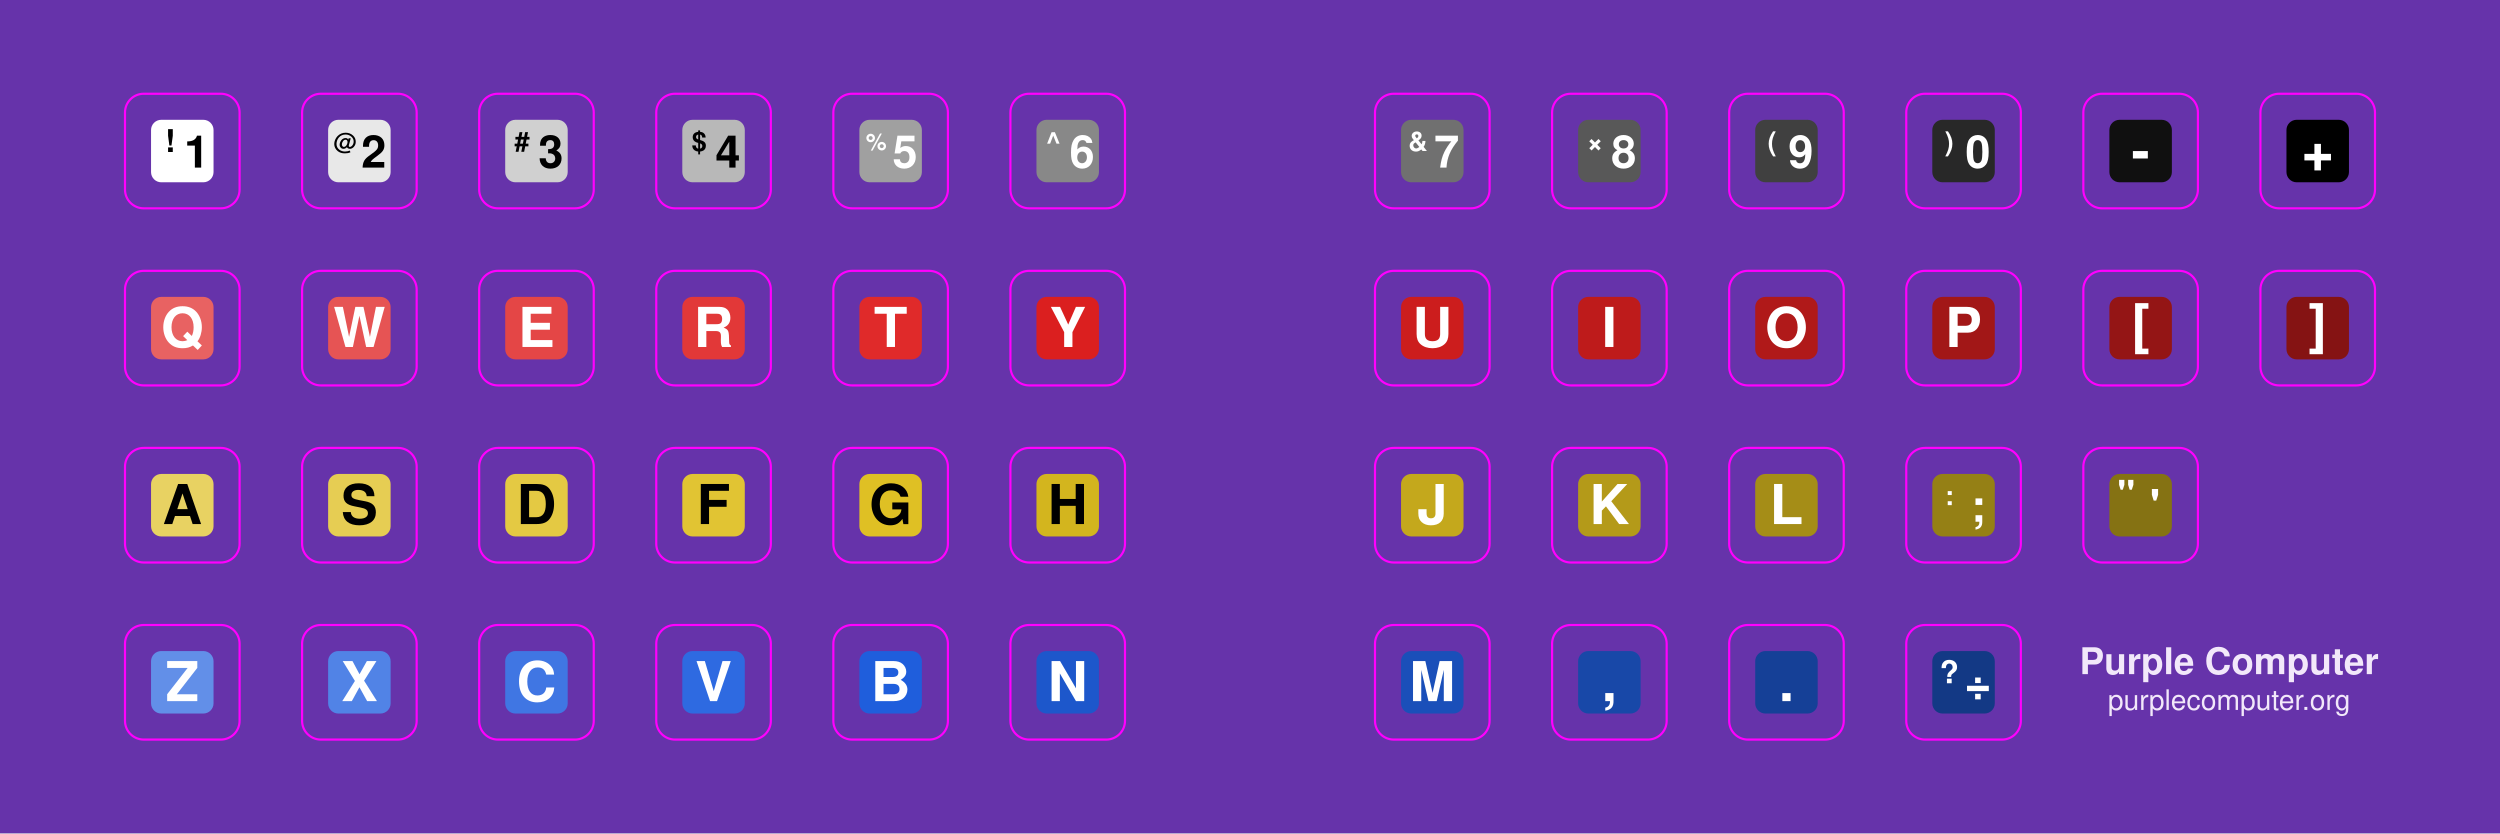
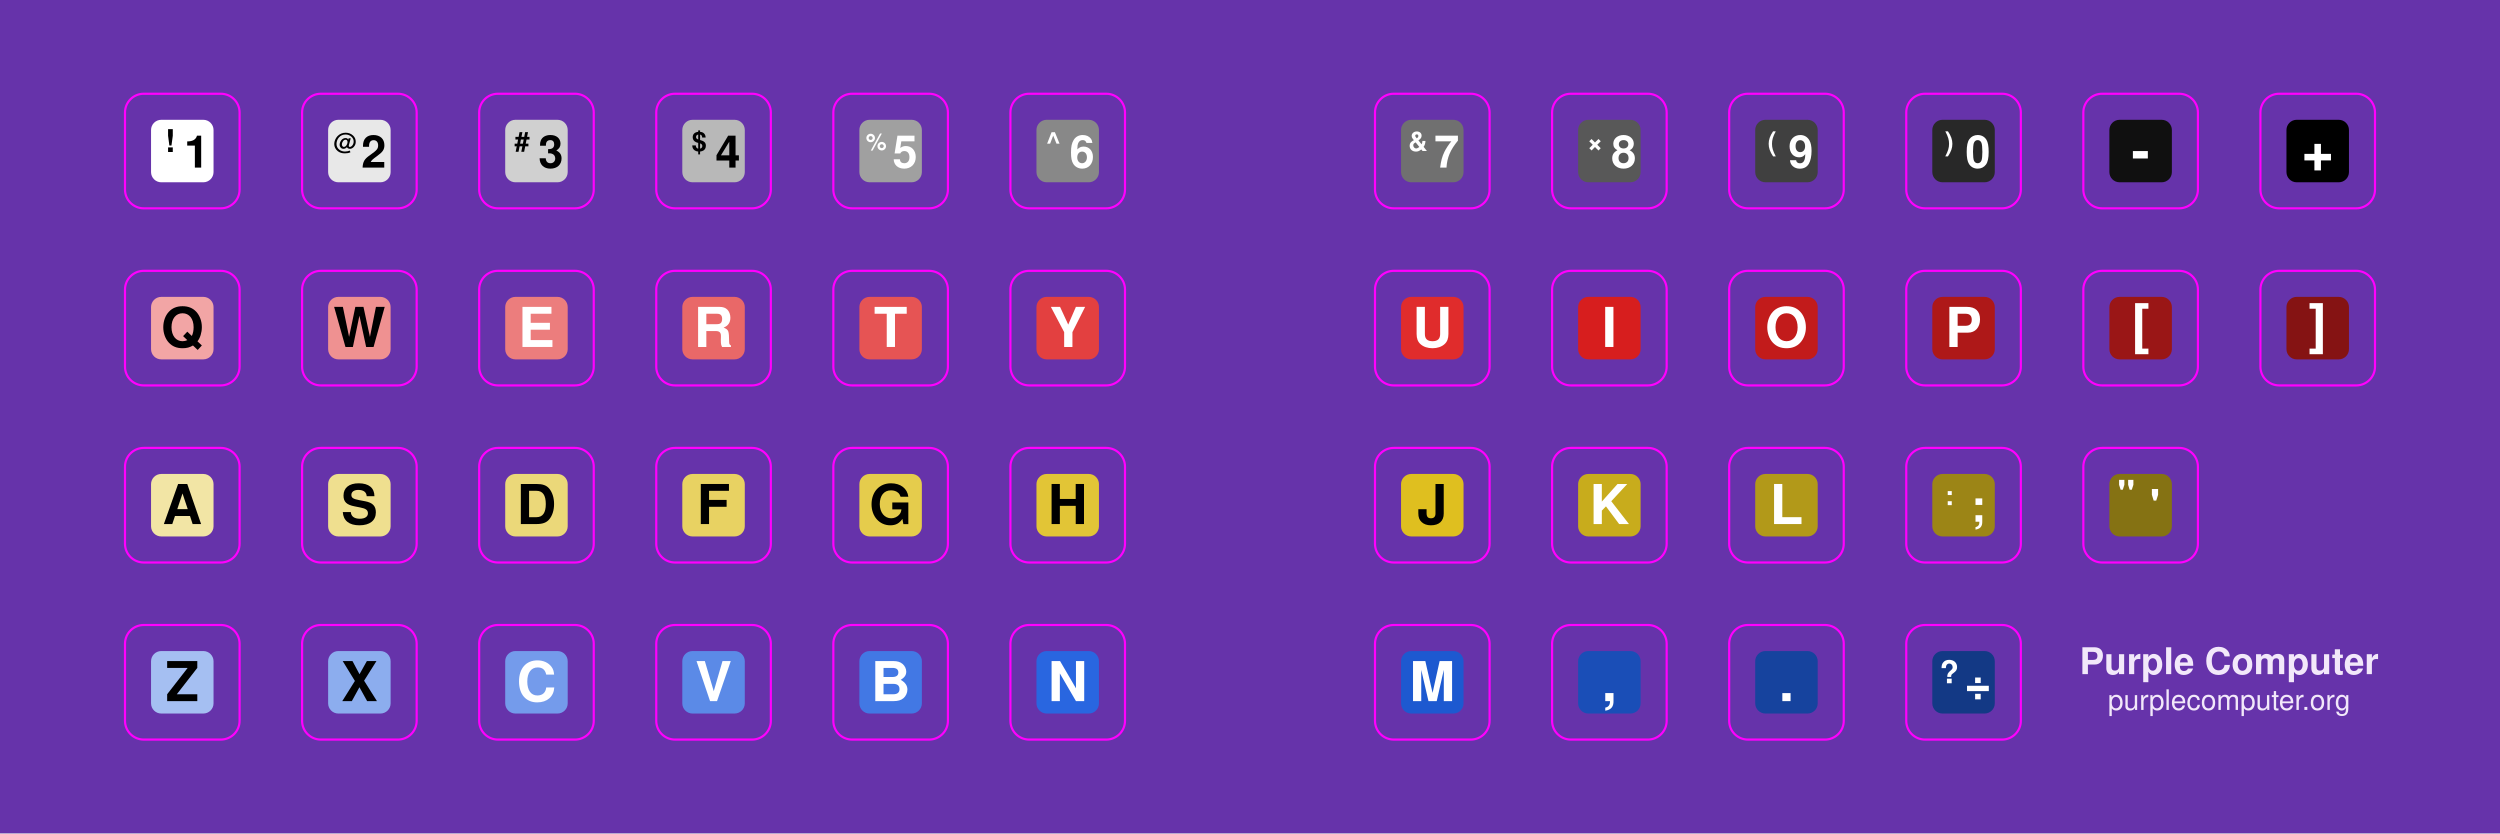
<svg xmlns="http://www.w3.org/2000/svg" width="12.0in" height="4.0in" viewBox="0 0 1152.0 384.0">
  <g id="guides">
    <rect x="0.5" y="0.5" width="1151.0" height="383.0" fill="none" stroke="#CCCCCC" stroke-width="1" />
    <line x1="576.0" y1="0" x2="576.0" y2="384.0" stroke="#CCCCCC" stroke-width="0.5" stroke-dasharray="4,4" />
  </g>
  <g id="art">
    <rect x="0" y="0" width="1152.0" height="384.0" fill="#6633AA" />
    <rect x="45.600" y="31.200" width="76.800" height="76.800" rx="20.640" ry="20.640" fill="#6633AA" stroke="none" />
    <rect x="69.600" y="55.200" width="28.800" height="28.800" rx="4.713" ry="4.713" fill="#FFFFFF" stroke="none" />
    <text x="90.624" y="72.480" fill="#000000" font-family="Nunito, Helvetica, Arial, sans-serif" font-weight="800" font-size="20.74" text-anchor="middle" dominant-baseline="central">1</text>
    <text x="78.240" y="66.720" fill="#000000" font-family="Nunito, Helvetica, Arial, sans-serif" font-weight="800" font-size="14.52" text-anchor="middle" dominant-baseline="central">!</text>
    <rect x="127.200" y="31.200" width="76.800" height="76.800" rx="20.640" ry="20.640" fill="#6633AA" stroke="none" />
    <rect x="151.200" y="55.200" width="28.800" height="28.800" rx="4.713" ry="4.713" fill="#E8E8E8" stroke="none" />
    <text x="172.224" y="72.480" fill="#000000" font-family="Nunito, Helvetica, Arial, sans-serif" font-weight="800" font-size="20.74" text-anchor="middle" dominant-baseline="central">2</text>
    <text x="158.976" y="66.720" fill="#000000" font-family="Nunito, Helvetica, Arial, sans-serif" font-weight="800" font-size="10.78" text-anchor="middle" dominant-baseline="central">@</text>
    <rect x="208.800" y="31.200" width="76.800" height="76.800" rx="20.640" ry="20.640" fill="#6633AA" stroke="none" />
    <rect x="232.800" y="55.200" width="28.800" height="28.800" rx="4.713" ry="4.713" fill="#D0D0D0" stroke="none" />
    <text x="253.824" y="72.480" fill="#000000" font-family="Nunito, Helvetica, Arial, sans-serif" font-weight="800" font-size="20.74" text-anchor="middle" dominant-baseline="central">3</text>
    <text x="240.576" y="66.720" fill="#000000" font-family="Nunito, Helvetica, Arial, sans-serif" font-weight="800" font-size="12.44" text-anchor="middle" dominant-baseline="central">#</text>
    <rect x="290.400" y="31.200" width="76.800" height="76.800" rx="20.640" ry="20.640" fill="#6633AA" stroke="none" />
    <rect x="314.400" y="55.200" width="28.800" height="28.800" rx="4.713" ry="4.713" fill="#B8B8B8" stroke="none" />
    <text x="335.424" y="72.480" fill="#000000" font-family="Nunito, Helvetica, Arial, sans-serif" font-weight="800" font-size="20.74" text-anchor="middle" dominant-baseline="central">4</text>
    <text x="322.176" y="66.720" fill="#000000" font-family="Nunito, Helvetica, Arial, sans-serif" font-weight="800" font-size="12.44" text-anchor="middle" dominant-baseline="central">$</text>
    <rect x="372.000" y="31.200" width="76.800" height="76.800" rx="20.640" ry="20.640" fill="#6633AA" stroke="none" />
    <rect x="396.000" y="55.200" width="28.800" height="28.800" rx="4.713" ry="4.713" fill="#A0A0A0" stroke="none" />
    <text x="417.024" y="72.480" fill="#FFFFFF" font-family="Nunito, Helvetica, Arial, sans-serif" font-weight="800" font-size="20.74" text-anchor="middle" dominant-baseline="central">5</text>
    <text x="403.776" y="66.720" fill="#FFFFFF" font-family="Nunito, Helvetica, Arial, sans-serif" font-weight="800" font-size="10.78" text-anchor="middle" dominant-baseline="central">%</text>
    <rect x="453.600" y="31.200" width="76.800" height="76.800" rx="20.640" ry="20.640" fill="#6633AA" stroke="none" />
    <rect x="477.600" y="55.200" width="28.800" height="28.800" rx="4.713" ry="4.713" fill="#888888" stroke="none" />
    <text x="498.624" y="72.480" fill="#FFFFFF" font-family="Nunito, Helvetica, Arial, sans-serif" font-weight="800" font-size="20.74" text-anchor="middle" dominant-baseline="central">6</text>
    <text x="485.376" y="66.720" fill="#FFFFFF" font-family="Nunito, Helvetica, Arial, sans-serif" font-weight="800" font-size="12.44" text-anchor="middle" dominant-baseline="central">^</text>
    <rect x="45.600" y="112.800" width="76.800" height="76.800" rx="20.640" ry="20.640" fill="#6633AA" stroke="none" />
-     <rect x="69.600" y="136.800" width="28.800" height="28.800" rx="4.713" ry="4.713" fill="#E86262" stroke="none" />
-     <text x="84.000" y="154.080" fill="#FFFFFF" font-family="Nunito, Helvetica, Arial, sans-serif" font-weight="800" font-size="25.34" text-anchor="middle" dominant-baseline="central">Q</text>
+     <rect x="69.600" y="136.800" width="28.800" height="28.800" rx="4.713" ry="4.713" fill="#F2A5A5" stroke="none" />
+     <text x="84.000" y="154.080" fill="#000000" font-family="Nunito, Helvetica, Arial, sans-serif" font-weight="800" font-size="25.34" text-anchor="middle" dominant-baseline="central">Q</text>
    <rect x="127.200" y="112.800" width="76.800" height="76.800" rx="20.640" ry="20.640" fill="#6633AA" stroke="none" />
-     <rect x="151.200" y="136.800" width="28.800" height="28.800" rx="4.713" ry="4.713" fill="#E65454" stroke="none" />
-     <text x="165.600" y="154.080" fill="#FFFFFF" font-family="Nunito, Helvetica, Arial, sans-serif" font-weight="800" font-size="25.34" text-anchor="middle" dominant-baseline="central">W</text>
+     <rect x="151.200" y="136.800" width="28.800" height="28.800" rx="4.713" ry="4.713" fill="#EF9191" stroke="none" />
+     <text x="165.600" y="154.080" fill="#000000" font-family="Nunito, Helvetica, Arial, sans-serif" font-weight="800" font-size="25.34" text-anchor="middle" dominant-baseline="central">W</text>
    <rect x="208.800" y="112.800" width="76.800" height="76.800" rx="20.640" ry="20.640" fill="#6633AA" stroke="none" />
-     <rect x="232.800" y="136.800" width="28.800" height="28.800" rx="4.713" ry="4.713" fill="#E44646" stroke="none" />
+     <rect x="232.800" y="136.800" width="28.800" height="28.800" rx="4.713" ry="4.713" fill="#EC7D7D" stroke="none" />
    <text x="247.200" y="154.080" fill="#FFFFFF" font-family="Nunito, Helvetica, Arial, sans-serif" font-weight="800" font-size="25.34" text-anchor="middle" dominant-baseline="central">E</text>
    <rect x="290.400" y="112.800" width="76.800" height="76.800" rx="20.640" ry="20.640" fill="#6633AA" stroke="none" />
-     <rect x="314.400" y="136.800" width="28.800" height="28.800" rx="4.713" ry="4.713" fill="#E23838" stroke="none" />
+     <rect x="314.400" y="136.800" width="28.800" height="28.800" rx="4.713" ry="4.713" fill="#E96868" stroke="none" />
    <text x="328.800" y="154.080" fill="#FFFFFF" font-family="Nunito, Helvetica, Arial, sans-serif" font-weight="800" font-size="25.34" text-anchor="middle" dominant-baseline="central">R</text>
    <rect x="372.000" y="112.800" width="76.800" height="76.800" rx="20.640" ry="20.640" fill="#6633AA" stroke="none" />
-     <rect x="396.000" y="136.800" width="28.800" height="28.800" rx="4.713" ry="4.713" fill="#E02A2A" stroke="none" />
+     <rect x="396.000" y="136.800" width="28.800" height="28.800" rx="4.713" ry="4.713" fill="#E65454" stroke="none" />
    <text x="410.400" y="154.080" fill="#FFFFFF" font-family="Nunito, Helvetica, Arial, sans-serif" font-weight="800" font-size="25.34" text-anchor="middle" dominant-baseline="central">T</text>
    <rect x="453.600" y="112.800" width="76.800" height="76.800" rx="20.640" ry="20.640" fill="#6633AA" stroke="none" />
-     <rect x="477.600" y="136.800" width="28.800" height="28.800" rx="4.713" ry="4.713" fill="#DB1F1F" stroke="none" />
+     <rect x="477.600" y="136.800" width="28.800" height="28.800" rx="4.713" ry="4.713" fill="#E34040" stroke="none" />
    <text x="492.000" y="154.080" fill="#FFFFFF" font-family="Nunito, Helvetica, Arial, sans-serif" font-weight="800" font-size="25.34" text-anchor="middle" dominant-baseline="central">Y</text>
    <rect x="45.600" y="194.400" width="76.800" height="76.800" rx="20.640" ry="20.640" fill="#6633AA" stroke="none" />
-     <rect x="69.600" y="218.400" width="28.800" height="28.800" rx="4.713" ry="4.713" fill="#E8D262" stroke="none" />
+     <rect x="69.600" y="218.400" width="28.800" height="28.800" rx="4.713" ry="4.713" fill="#F2E5A5" stroke="none" />
    <text x="84.000" y="235.680" fill="#000000" font-family="Nunito, Helvetica, Arial, sans-serif" font-weight="800" font-size="25.34" text-anchor="middle" dominant-baseline="central">A</text>
    <rect x="127.200" y="194.400" width="76.800" height="76.800" rx="20.640" ry="20.640" fill="#6633AA" stroke="none" />
-     <rect x="151.200" y="218.400" width="28.800" height="28.800" rx="4.713" ry="4.713" fill="#E6CD53" stroke="none" />
+     <rect x="151.200" y="218.400" width="28.800" height="28.800" rx="4.713" ry="4.713" fill="#EFDF8F" stroke="none" />
    <text x="165.600" y="235.680" fill="#000000" font-family="Nunito, Helvetica, Arial, sans-serif" font-weight="800" font-size="25.34" text-anchor="middle" dominant-baseline="central">S</text>
    <rect x="208.800" y="194.400" width="76.800" height="76.800" rx="20.640" ry="20.640" fill="#6633AA" stroke="none" />
-     <rect x="232.800" y="218.400" width="28.800" height="28.800" rx="4.713" ry="4.713" fill="#E4C943" stroke="none" />
+     <rect x="232.800" y="218.400" width="28.800" height="28.800" rx="4.713" ry="4.713" fill="#EBD879" stroke="none" />
    <text x="247.200" y="235.680" fill="#000000" font-family="Nunito, Helvetica, Arial, sans-serif" font-weight="800" font-size="25.34" text-anchor="middle" dominant-baseline="central">D</text>
    <rect x="290.400" y="194.400" width="76.800" height="76.800" rx="20.640" ry="20.640" fill="#6633AA" stroke="none" />
-     <rect x="314.400" y="218.400" width="28.800" height="28.800" rx="4.713" ry="4.713" fill="#E1C433" stroke="none" />
+     <rect x="314.400" y="218.400" width="28.800" height="28.800" rx="4.713" ry="4.713" fill="#E8D262" stroke="none" />
    <text x="328.800" y="235.680" fill="#000000" font-family="Nunito, Helvetica, Arial, sans-serif" font-weight="800" font-size="25.34" text-anchor="middle" dominant-baseline="central">F</text>
    <rect x="372.000" y="194.400" width="76.800" height="76.800" rx="20.640" ry="20.640" fill="#6633AA" stroke="none" />
-     <rect x="396.000" y="218.400" width="28.800" height="28.800" rx="4.713" ry="4.713" fill="#DFC024" stroke="none" />
+     <rect x="396.000" y="218.400" width="28.800" height="28.800" rx="4.713" ry="4.713" fill="#E5CC4C" stroke="none" />
    <text x="410.400" y="235.680" fill="#000000" font-family="Nunito, Helvetica, Arial, sans-serif" font-weight="800" font-size="25.34" text-anchor="middle" dominant-baseline="central">G</text>
    <rect x="453.600" y="194.400" width="76.800" height="76.800" rx="20.640" ry="20.640" fill="#6633AA" stroke="none" />
-     <rect x="477.600" y="218.400" width="28.800" height="28.800" rx="4.713" ry="4.713" fill="#D3B51E" stroke="none" />
+     <rect x="477.600" y="218.400" width="28.800" height="28.800" rx="4.713" ry="4.713" fill="#E2C536" stroke="none" />
    <text x="492.000" y="235.680" fill="#000000" font-family="Nunito, Helvetica, Arial, sans-serif" font-weight="800" font-size="25.34" text-anchor="middle" dominant-baseline="central">H</text>
    <rect x="45.600" y="276.000" width="76.800" height="76.800" rx="20.640" ry="20.640" fill="#6633AA" stroke="none" />
-     <rect x="69.600" y="300.000" width="28.800" height="28.800" rx="4.713" ry="4.713" fill="#628FE8" stroke="none" />
-     <text x="84.000" y="317.280" fill="#FFFFFF" font-family="Nunito, Helvetica, Arial, sans-serif" font-weight="800" font-size="25.34" text-anchor="middle" dominant-baseline="central">Z</text>
+     <rect x="69.600" y="300.000" width="28.800" height="28.800" rx="4.713" ry="4.713" fill="#A5BFF2" stroke="none" />
+     <text x="84.000" y="317.280" fill="#000000" font-family="Nunito, Helvetica, Arial, sans-serif" font-weight="800" font-size="25.34" text-anchor="middle" dominant-baseline="central">Z</text>
    <rect x="127.200" y="276.000" width="76.800" height="76.800" rx="20.640" ry="20.640" fill="#6633AA" stroke="none" />
-     <rect x="151.200" y="300.000" width="28.800" height="28.800" rx="4.713" ry="4.713" fill="#5183E6" stroke="none" />
-     <text x="165.600" y="317.280" fill="#FFFFFF" font-family="Nunito, Helvetica, Arial, sans-serif" font-weight="800" font-size="25.34" text-anchor="middle" dominant-baseline="central">X</text>
+     <rect x="151.200" y="300.000" width="28.800" height="28.800" rx="4.713" ry="4.713" fill="#8CADEE" stroke="none" />
+     <text x="165.600" y="317.280" fill="#000000" font-family="Nunito, Helvetica, Arial, sans-serif" font-weight="800" font-size="25.34" text-anchor="middle" dominant-baseline="central">X</text>
    <rect x="208.800" y="276.000" width="76.800" height="76.800" rx="20.640" ry="20.640" fill="#6633AA" stroke="none" />
-     <rect x="232.800" y="300.000" width="28.800" height="28.800" rx="4.713" ry="4.713" fill="#4076E3" stroke="none" />
+     <rect x="232.800" y="300.000" width="28.800" height="28.800" rx="4.713" ry="4.713" fill="#749BEB" stroke="none" />
    <text x="247.200" y="317.280" fill="#FFFFFF" font-family="Nunito, Helvetica, Arial, sans-serif" font-weight="800" font-size="25.34" text-anchor="middle" dominant-baseline="central">C</text>
    <rect x="290.400" y="276.000" width="76.800" height="76.800" rx="20.640" ry="20.640" fill="#6633AA" stroke="none" />
-     <rect x="314.400" y="300.000" width="28.800" height="28.800" rx="4.713" ry="4.713" fill="#2E6AE1" stroke="none" />
+     <rect x="314.400" y="300.000" width="28.800" height="28.800" rx="4.713" ry="4.713" fill="#5B8AE7" stroke="none" />
    <text x="328.800" y="317.280" fill="#FFFFFF" font-family="Nunito, Helvetica, Arial, sans-serif" font-weight="800" font-size="25.34" text-anchor="middle" dominant-baseline="central">V</text>
    <rect x="372.000" y="276.000" width="76.800" height="76.800" rx="20.640" ry="20.640" fill="#6633AA" stroke="none" />
-     <rect x="396.000" y="300.000" width="28.800" height="28.800" rx="4.713" ry="4.713" fill="#1F5EDC" stroke="none" />
+     <rect x="396.000" y="300.000" width="28.800" height="28.800" rx="4.713" ry="4.713" fill="#4278E4" stroke="none" />
    <text x="410.400" y="317.280" fill="#FFFFFF" font-family="Nunito, Helvetica, Arial, sans-serif" font-weight="800" font-size="25.34" text-anchor="middle" dominant-baseline="central">B</text>
    <rect x="453.600" y="276.000" width="76.800" height="76.800" rx="20.640" ry="20.640" fill="#6633AA" stroke="none" />
-     <rect x="477.600" y="300.000" width="28.800" height="28.800" rx="4.713" ry="4.713" fill="#1D57CB" stroke="none" />
+     <rect x="477.600" y="300.000" width="28.800" height="28.800" rx="4.713" ry="4.713" fill="#2966E0" stroke="none" />
    <text x="492.000" y="317.280" fill="#FFFFFF" font-family="Nunito, Helvetica, Arial, sans-serif" font-weight="800" font-size="25.34" text-anchor="middle" dominant-baseline="central">N</text>
    <rect x="621.600" y="31.200" width="76.800" height="76.800" rx="20.640" ry="20.640" fill="#6633AA" stroke="none" />
    <rect x="645.600" y="55.200" width="28.800" height="28.800" rx="4.713" ry="4.713" fill="#707070" stroke="none" />
    <text x="666.624" y="72.480" fill="#FFFFFF" font-family="Nunito, Helvetica, Arial, sans-serif" font-weight="800" font-size="20.74" text-anchor="middle" dominant-baseline="central">7</text>
    <text x="653.376" y="66.720" fill="#FFFFFF" font-family="Nunito, Helvetica, Arial, sans-serif" font-weight="800" font-size="12.44" text-anchor="middle" dominant-baseline="central">&amp;</text>
    <rect x="703.200" y="31.200" width="76.800" height="76.800" rx="20.640" ry="20.640" fill="#6633AA" stroke="none" />
    <rect x="727.200" y="55.200" width="28.800" height="28.800" rx="4.713" ry="4.713" fill="#585858" stroke="none" />
    <text x="748.224" y="72.480" fill="#FFFFFF" font-family="Nunito, Helvetica, Arial, sans-serif" font-weight="800" font-size="20.74" text-anchor="middle" dominant-baseline="central">8</text>
    <text x="734.976" y="66.720" fill="#FFFFFF" font-family="Nunito, Helvetica, Arial, sans-serif" font-weight="800" font-size="12.44" text-anchor="middle" dominant-baseline="central">×</text>
    <rect x="784.800" y="31.200" width="76.800" height="76.800" rx="20.640" ry="20.640" fill="#6633AA" stroke="none" />
    <rect x="808.800" y="55.200" width="28.800" height="28.800" rx="4.713" ry="4.713" fill="#404040" stroke="none" />
    <text x="829.824" y="72.480" fill="#FFFFFF" font-family="Nunito, Helvetica, Arial, sans-serif" font-weight="800" font-size="20.74" text-anchor="middle" dominant-baseline="central">9</text>
    <text x="816.576" y="66.720" fill="#FFFFFF" font-family="Nunito, Helvetica, Arial, sans-serif" font-weight="800" font-size="12.44" text-anchor="middle" dominant-baseline="central">(</text>
    <rect x="866.400" y="31.200" width="76.800" height="76.800" rx="20.640" ry="20.640" fill="#6633AA" stroke="none" />
    <rect x="890.400" y="55.200" width="28.800" height="28.800" rx="4.713" ry="4.713" fill="#282828" stroke="none" />
    <text x="911.424" y="72.480" fill="#FFFFFF" font-family="Nunito, Helvetica, Arial, sans-serif" font-weight="800" font-size="20.74" text-anchor="middle" dominant-baseline="central">0</text>
    <text x="898.176" y="66.720" fill="#FFFFFF" font-family="Nunito, Helvetica, Arial, sans-serif" font-weight="800" font-size="12.44" text-anchor="middle" dominant-baseline="central">)</text>
    <rect x="948.000" y="31.200" width="76.800" height="76.800" rx="20.640" ry="20.640" fill="#6633AA" stroke="none" />
    <rect x="972.000" y="55.200" width="28.800" height="28.800" rx="4.713" ry="4.713" fill="#101010" stroke="none" />
    <text x="986.400" y="72.480" fill="#FFFFFF" font-family="Nunito, Helvetica, Arial, sans-serif" font-weight="800" font-size="25.34" text-anchor="middle" dominant-baseline="central">-</text>
    <rect x="1029.600" y="31.200" width="76.800" height="76.800" rx="20.640" ry="20.640" fill="#6633AA" stroke="none" />
    <rect x="1053.600" y="55.200" width="28.800" height="28.800" rx="4.713" ry="4.713" fill="#000000" stroke="none" />
    <text x="1068.000" y="72.480" fill="#FFFFFF" font-family="Nunito, Helvetica, Arial, sans-serif" font-weight="800" font-size="25.34" text-anchor="middle" dominant-baseline="central">+</text>
    <rect x="621.600" y="112.800" width="76.800" height="76.800" rx="20.640" ry="20.640" fill="#6633AA" stroke="none" />
-     <rect x="645.600" y="136.800" width="28.800" height="28.800" rx="4.713" ry="4.713" fill="#CC1D1D" stroke="none" />
+     <rect x="645.600" y="136.800" width="28.800" height="28.800" rx="4.713" ry="4.713" fill="#E02C2C" stroke="none" />
    <text x="660.000" y="154.080" fill="#FFFFFF" font-family="Nunito, Helvetica, Arial, sans-serif" font-weight="800" font-size="25.34" text-anchor="middle" dominant-baseline="central">U</text>
    <rect x="703.200" y="112.800" width="76.800" height="76.800" rx="20.640" ry="20.640" fill="#6633AA" stroke="none" />
-     <rect x="727.200" y="136.800" width="28.800" height="28.800" rx="4.713" ry="4.713" fill="#BE1B1B" stroke="none" />
+     <rect x="727.200" y="136.800" width="28.800" height="28.800" rx="4.713" ry="4.713" fill="#D71E1E" stroke="none" />
    <text x="741.600" y="154.080" fill="#FFFFFF" font-family="Nunito, Helvetica, Arial, sans-serif" font-weight="800" font-size="25.34" text-anchor="middle" dominant-baseline="central">I</text>
    <rect x="784.800" y="112.800" width="76.800" height="76.800" rx="20.640" ry="20.640" fill="#6633AA" stroke="none" />
-     <rect x="808.800" y="136.800" width="28.800" height="28.800" rx="4.713" ry="4.713" fill="#B01919" stroke="none" />
+     <rect x="808.800" y="136.800" width="28.800" height="28.800" rx="4.713" ry="4.713" fill="#C21B1B" stroke="none" />
    <text x="823.200" y="154.080" fill="#FFFFFF" font-family="Nunito, Helvetica, Arial, sans-serif" font-weight="800" font-size="25.34" text-anchor="middle" dominant-baseline="central">O</text>
    <rect x="866.400" y="112.800" width="76.800" height="76.800" rx="20.640" ry="20.640" fill="#6633AA" stroke="none" />
-     <rect x="890.400" y="136.800" width="28.800" height="28.800" rx="4.713" ry="4.713" fill="#A21717" stroke="none" />
+     <rect x="890.400" y="136.800" width="28.800" height="28.800" rx="4.713" ry="4.713" fill="#AE1818" stroke="none" />
    <text x="904.800" y="154.080" fill="#FFFFFF" font-family="Nunito, Helvetica, Arial, sans-serif" font-weight="800" font-size="25.34" text-anchor="middle" dominant-baseline="central">P</text>
    <rect x="948.000" y="112.800" width="76.800" height="76.800" rx="20.640" ry="20.640" fill="#6633AA" stroke="none" />
-     <rect x="972.000" y="136.800" width="28.800" height="28.800" rx="4.713" ry="4.713" fill="#941515" stroke="none" />
+     <rect x="972.000" y="136.800" width="28.800" height="28.800" rx="4.713" ry="4.713" fill="#9A1616" stroke="none" />
    <text x="986.400" y="152.352" fill="#FFFFFF" font-family="Nunito, Helvetica, Arial, sans-serif" font-weight="800" font-size="25.34" text-anchor="middle" dominant-baseline="central">[</text>
    <rect x="1029.600" y="112.800" width="76.800" height="76.800" rx="20.640" ry="20.640" fill="#6633AA" stroke="none" />
    <rect x="1053.600" y="136.800" width="28.800" height="28.800" rx="4.713" ry="4.713" fill="#851313" stroke="none" />
    <text x="1068.000" y="152.352" fill="#FFFFFF" font-family="Nunito, Helvetica, Arial, sans-serif" font-weight="800" font-size="25.34" text-anchor="middle" dominant-baseline="central">]</text>
    <rect x="621.600" y="194.400" width="76.800" height="76.800" rx="20.640" ry="20.640" fill="#6633AA" stroke="none" />
-     <rect x="645.600" y="218.400" width="28.800" height="28.800" rx="4.713" ry="4.713" fill="#C4A81C" stroke="none" />
-     <text x="660.000" y="235.680" fill="#FFFFFF" font-family="Nunito, Helvetica, Arial, sans-serif" font-weight="800" font-size="25.34" text-anchor="middle" dominant-baseline="central">J</text>
+     <rect x="645.600" y="218.400" width="28.800" height="28.800" rx="4.713" ry="4.713" fill="#DFBF1F" stroke="none" />
+     <text x="660.000" y="235.680" fill="#000000" font-family="Nunito, Helvetica, Arial, sans-serif" font-weight="800" font-size="25.34" text-anchor="middle" dominant-baseline="central">J</text>
    <rect x="703.200" y="194.400" width="76.800" height="76.800" rx="20.640" ry="20.640" fill="#6633AA" stroke="none" />
-     <rect x="727.200" y="218.400" width="28.800" height="28.800" rx="4.713" ry="4.713" fill="#B49A19" stroke="none" />
+     <rect x="727.200" y="218.400" width="28.800" height="28.800" rx="4.713" ry="4.713" fill="#C8AC1C" stroke="none" />
    <text x="741.600" y="235.680" fill="#FFFFFF" font-family="Nunito, Helvetica, Arial, sans-serif" font-weight="800" font-size="25.34" text-anchor="middle" dominant-baseline="central">K</text>
    <rect x="784.800" y="194.400" width="76.800" height="76.800" rx="20.640" ry="20.640" fill="#6633AA" stroke="none" />
-     <rect x="808.800" y="218.400" width="28.800" height="28.800" rx="4.713" ry="4.713" fill="#A58D17" stroke="none" />
+     <rect x="808.800" y="218.400" width="28.800" height="28.800" rx="4.713" ry="4.713" fill="#B29919" stroke="none" />
    <text x="823.200" y="235.680" fill="#FFFFFF" font-family="Nunito, Helvetica, Arial, sans-serif" font-weight="800" font-size="25.34" text-anchor="middle" dominant-baseline="central">L</text>
    <rect x="866.400" y="194.400" width="76.800" height="76.800" rx="20.640" ry="20.640" fill="#6633AA" stroke="none" />
-     <rect x="890.400" y="218.400" width="28.800" height="28.800" rx="4.713" ry="4.713" fill="#958015" stroke="none" />
+     <rect x="890.400" y="218.400" width="28.800" height="28.800" rx="4.713" ry="4.713" fill="#9C8516" stroke="none" />
    <text x="911.424" y="235.680" fill="#FFFFFF" font-family="Nunito, Helvetica, Arial, sans-serif" font-weight="800" font-size="20.74" text-anchor="middle" dominant-baseline="central">;</text>
    <text x="898.176" y="229.920" fill="#FFFFFF" font-family="Nunito, Helvetica, Arial, sans-serif" font-weight="800" font-size="12.44" text-anchor="middle" dominant-baseline="central">:</text>
    <rect x="948.000" y="194.400" width="76.800" height="76.800" rx="20.640" ry="20.640" fill="#6633AA" stroke="none" />
    <rect x="972.000" y="218.400" width="28.800" height="28.800" rx="4.713" ry="4.713" fill="#857213" stroke="none" />
    <text x="993.024" y="235.680" fill="#FFFFFF" font-family="Nunito, Helvetica, Arial, sans-serif" font-weight="800" font-size="20.74" text-anchor="middle" dominant-baseline="central">'</text>
    <text x="979.776" y="229.920" fill="#FFFFFF" font-family="Nunito, Helvetica, Arial, sans-serif" font-weight="800" font-size="17.63" text-anchor="middle" dominant-baseline="central">"</text>
    <rect x="621.600" y="276.000" width="76.800" height="76.800" rx="20.640" ry="20.640" fill="#6633AA" stroke="none" />
-     <rect x="645.600" y="300.000" width="28.800" height="28.800" rx="4.713" ry="4.713" fill="#1A4FB9" stroke="none" />
+     <rect x="645.600" y="300.000" width="28.800" height="28.800" rx="4.713" ry="4.713" fill="#1D59D0" stroke="none" />
    <text x="660.000" y="317.280" fill="#FFFFFF" font-family="Nunito, Helvetica, Arial, sans-serif" font-weight="800" font-size="25.34" text-anchor="middle" dominant-baseline="central">M</text>
    <rect x="703.200" y="276.000" width="76.800" height="76.800" rx="20.640" ry="20.640" fill="#6633AA" stroke="none" />
-     <rect x="727.200" y="300.000" width="28.800" height="28.800" rx="4.713" ry="4.713" fill="#1848A8" stroke="none" />
+     <rect x="727.200" y="300.000" width="28.800" height="28.800" rx="4.713" ry="4.713" fill="#1A4EB7" stroke="none" />
    <text x="741.600" y="317.280" fill="#FFFFFF" font-family="Nunito, Helvetica, Arial, sans-serif" font-weight="800" font-size="25.34" text-anchor="middle" dominant-baseline="central">,</text>
    <rect x="784.800" y="276.000" width="76.800" height="76.800" rx="20.640" ry="20.640" fill="#6633AA" stroke="none" />
-     <rect x="808.800" y="300.000" width="28.800" height="28.800" rx="4.713" ry="4.713" fill="#154097" stroke="none" />
+     <rect x="808.800" y="300.000" width="28.800" height="28.800" rx="4.713" ry="4.713" fill="#16439E" stroke="none" />
    <text x="823.200" y="317.280" fill="#FFFFFF" font-family="Nunito, Helvetica, Arial, sans-serif" font-weight="800" font-size="25.34" text-anchor="middle" dominant-baseline="central">.</text>
    <rect x="866.400" y="276.000" width="76.800" height="76.800" rx="20.640" ry="20.640" fill="#6633AA" stroke="none" />
    <rect x="890.400" y="300.000" width="28.800" height="28.800" rx="4.713" ry="4.713" fill="#133985" stroke="none" />
    <text x="911.424" y="317.280" fill="#FFFFFF" font-family="Nunito, Helvetica, Arial, sans-serif" font-weight="800" font-size="20.74" text-anchor="middle" dominant-baseline="central">÷</text>
    <text x="898.176" y="311.520" fill="#FFFFFF" font-family="Nunito, Helvetica, Arial, sans-serif" font-weight="800" font-size="14.52" text-anchor="middle" dominant-baseline="central">?</text>
    <text x="1027.200" y="314.400" fill="#F2E8FA" font-family="Nunito, Helvetica, Arial, sans-serif" font-weight="bold" font-size="17" text-anchor="middle" dominant-baseline="central" dy="-0.45em">Purple Computer</text>
    <text x="1027.200" y="314.400" fill="#F2E8FA" font-family="Nunito, Helvetica, Arial, sans-serif" font-size="13" text-anchor="middle" dominant-baseline="central" dy="0.75em">purplecomputer.org</text>
  </g>
  <g id="cut">
    <rect x="57.600" y="43.200" width="52.800" height="52.800" rx="8.640" ry="8.640" fill="none" stroke="#FF00FF" stroke-width="1.0" />
    <rect x="139.200" y="43.200" width="52.800" height="52.800" rx="8.640" ry="8.640" fill="none" stroke="#FF00FF" stroke-width="1.0" />
    <rect x="220.800" y="43.200" width="52.800" height="52.800" rx="8.640" ry="8.640" fill="none" stroke="#FF00FF" stroke-width="1.0" />
    <rect x="302.400" y="43.200" width="52.800" height="52.800" rx="8.640" ry="8.640" fill="none" stroke="#FF00FF" stroke-width="1.0" />
    <rect x="384.000" y="43.200" width="52.800" height="52.800" rx="8.640" ry="8.640" fill="none" stroke="#FF00FF" stroke-width="1.0" />
    <rect x="465.600" y="43.200" width="52.800" height="52.800" rx="8.640" ry="8.640" fill="none" stroke="#FF00FF" stroke-width="1.0" />
    <rect x="57.600" y="124.800" width="52.800" height="52.800" rx="8.640" ry="8.640" fill="none" stroke="#FF00FF" stroke-width="1.0" />
    <rect x="139.200" y="124.800" width="52.800" height="52.800" rx="8.640" ry="8.640" fill="none" stroke="#FF00FF" stroke-width="1.0" />
    <rect x="220.800" y="124.800" width="52.800" height="52.800" rx="8.640" ry="8.640" fill="none" stroke="#FF00FF" stroke-width="1.0" />
    <rect x="302.400" y="124.800" width="52.800" height="52.800" rx="8.640" ry="8.640" fill="none" stroke="#FF00FF" stroke-width="1.0" />
    <rect x="384.000" y="124.800" width="52.800" height="52.800" rx="8.640" ry="8.640" fill="none" stroke="#FF00FF" stroke-width="1.0" />
    <rect x="465.600" y="124.800" width="52.800" height="52.800" rx="8.640" ry="8.640" fill="none" stroke="#FF00FF" stroke-width="1.0" />
    <rect x="57.600" y="206.400" width="52.800" height="52.800" rx="8.640" ry="8.640" fill="none" stroke="#FF00FF" stroke-width="1.0" />
    <rect x="139.200" y="206.400" width="52.800" height="52.800" rx="8.640" ry="8.640" fill="none" stroke="#FF00FF" stroke-width="1.0" />
    <rect x="220.800" y="206.400" width="52.800" height="52.800" rx="8.640" ry="8.640" fill="none" stroke="#FF00FF" stroke-width="1.0" />
    <rect x="302.400" y="206.400" width="52.800" height="52.800" rx="8.640" ry="8.640" fill="none" stroke="#FF00FF" stroke-width="1.0" />
    <rect x="384.000" y="206.400" width="52.800" height="52.800" rx="8.640" ry="8.640" fill="none" stroke="#FF00FF" stroke-width="1.0" />
    <rect x="465.600" y="206.400" width="52.800" height="52.800" rx="8.640" ry="8.640" fill="none" stroke="#FF00FF" stroke-width="1.0" />
    <rect x="57.600" y="288.000" width="52.800" height="52.800" rx="8.640" ry="8.640" fill="none" stroke="#FF00FF" stroke-width="1.0" />
    <rect x="139.200" y="288.000" width="52.800" height="52.800" rx="8.640" ry="8.640" fill="none" stroke="#FF00FF" stroke-width="1.0" />
    <rect x="220.800" y="288.000" width="52.800" height="52.800" rx="8.640" ry="8.640" fill="none" stroke="#FF00FF" stroke-width="1.0" />
    <rect x="302.400" y="288.000" width="52.800" height="52.800" rx="8.640" ry="8.640" fill="none" stroke="#FF00FF" stroke-width="1.0" />
    <rect x="384.000" y="288.000" width="52.800" height="52.800" rx="8.640" ry="8.640" fill="none" stroke="#FF00FF" stroke-width="1.0" />
    <rect x="465.600" y="288.000" width="52.800" height="52.800" rx="8.640" ry="8.640" fill="none" stroke="#FF00FF" stroke-width="1.0" />
    <rect x="633.600" y="43.200" width="52.800" height="52.800" rx="8.640" ry="8.640" fill="none" stroke="#FF00FF" stroke-width="1.0" />
    <rect x="715.200" y="43.200" width="52.800" height="52.800" rx="8.640" ry="8.640" fill="none" stroke="#FF00FF" stroke-width="1.0" />
    <rect x="796.800" y="43.200" width="52.800" height="52.800" rx="8.640" ry="8.640" fill="none" stroke="#FF00FF" stroke-width="1.0" />
    <rect x="878.400" y="43.200" width="52.800" height="52.800" rx="8.640" ry="8.640" fill="none" stroke="#FF00FF" stroke-width="1.0" />
    <rect x="960.000" y="43.200" width="52.800" height="52.800" rx="8.640" ry="8.640" fill="none" stroke="#FF00FF" stroke-width="1.0" />
    <rect x="1041.600" y="43.200" width="52.800" height="52.800" rx="8.640" ry="8.640" fill="none" stroke="#FF00FF" stroke-width="1.0" />
    <rect x="633.600" y="124.800" width="52.800" height="52.800" rx="8.640" ry="8.640" fill="none" stroke="#FF00FF" stroke-width="1.0" />
    <rect x="715.200" y="124.800" width="52.800" height="52.800" rx="8.640" ry="8.640" fill="none" stroke="#FF00FF" stroke-width="1.0" />
    <rect x="796.800" y="124.800" width="52.800" height="52.800" rx="8.640" ry="8.640" fill="none" stroke="#FF00FF" stroke-width="1.0" />
    <rect x="878.400" y="124.800" width="52.800" height="52.800" rx="8.640" ry="8.640" fill="none" stroke="#FF00FF" stroke-width="1.0" />
    <rect x="960.000" y="124.800" width="52.800" height="52.800" rx="8.640" ry="8.640" fill="none" stroke="#FF00FF" stroke-width="1.0" />
    <rect x="1041.600" y="124.800" width="52.800" height="52.800" rx="8.640" ry="8.640" fill="none" stroke="#FF00FF" stroke-width="1.0" />
    <rect x="633.600" y="206.400" width="52.800" height="52.800" rx="8.640" ry="8.640" fill="none" stroke="#FF00FF" stroke-width="1.0" />
    <rect x="715.200" y="206.400" width="52.800" height="52.800" rx="8.640" ry="8.640" fill="none" stroke="#FF00FF" stroke-width="1.0" />
    <rect x="796.800" y="206.400" width="52.800" height="52.800" rx="8.640" ry="8.640" fill="none" stroke="#FF00FF" stroke-width="1.0" />
    <rect x="878.400" y="206.400" width="52.800" height="52.800" rx="8.640" ry="8.640" fill="none" stroke="#FF00FF" stroke-width="1.0" />
    <rect x="960.000" y="206.400" width="52.800" height="52.800" rx="8.640" ry="8.640" fill="none" stroke="#FF00FF" stroke-width="1.0" />
    <rect x="633.600" y="288.000" width="52.800" height="52.800" rx="8.640" ry="8.640" fill="none" stroke="#FF00FF" stroke-width="1.0" />
    <rect x="715.200" y="288.000" width="52.800" height="52.800" rx="8.640" ry="8.640" fill="none" stroke="#FF00FF" stroke-width="1.0" />
    <rect x="796.800" y="288.000" width="52.800" height="52.800" rx="8.640" ry="8.640" fill="none" stroke="#FF00FF" stroke-width="1.0" />
    <rect x="878.400" y="288.000" width="52.800" height="52.800" rx="8.640" ry="8.640" fill="none" stroke="#FF00FF" stroke-width="1.0" />
  </g>
</svg>
